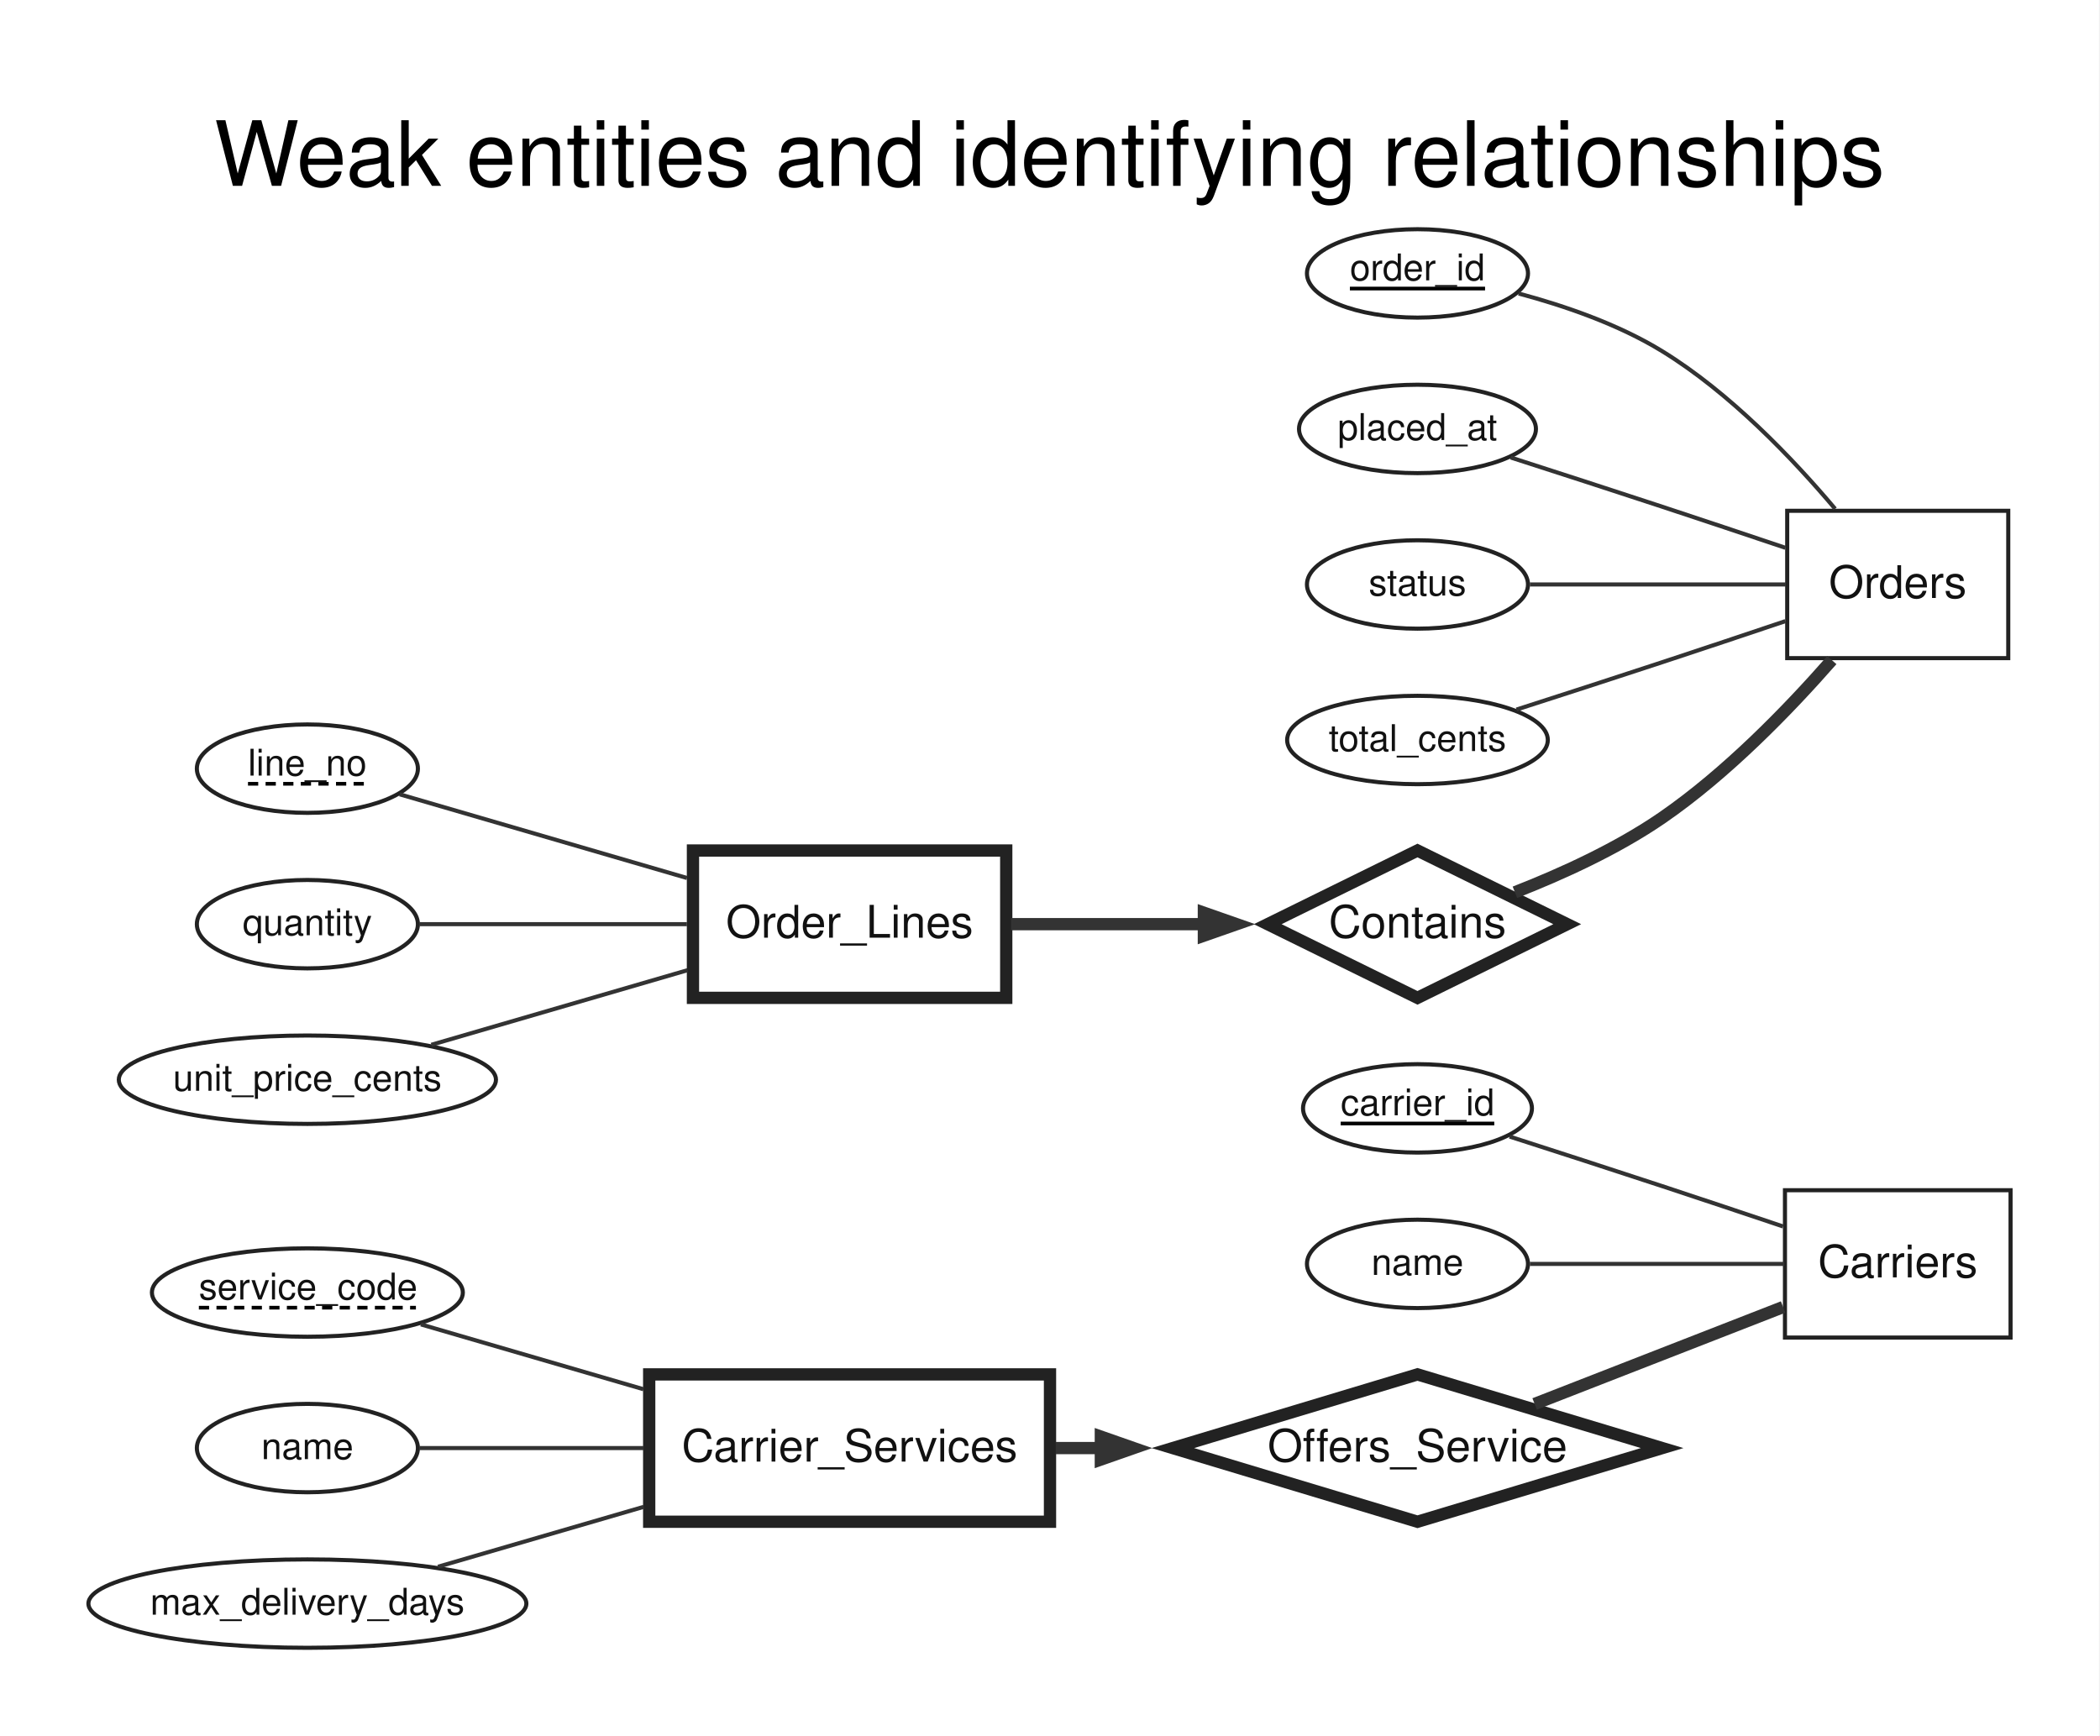
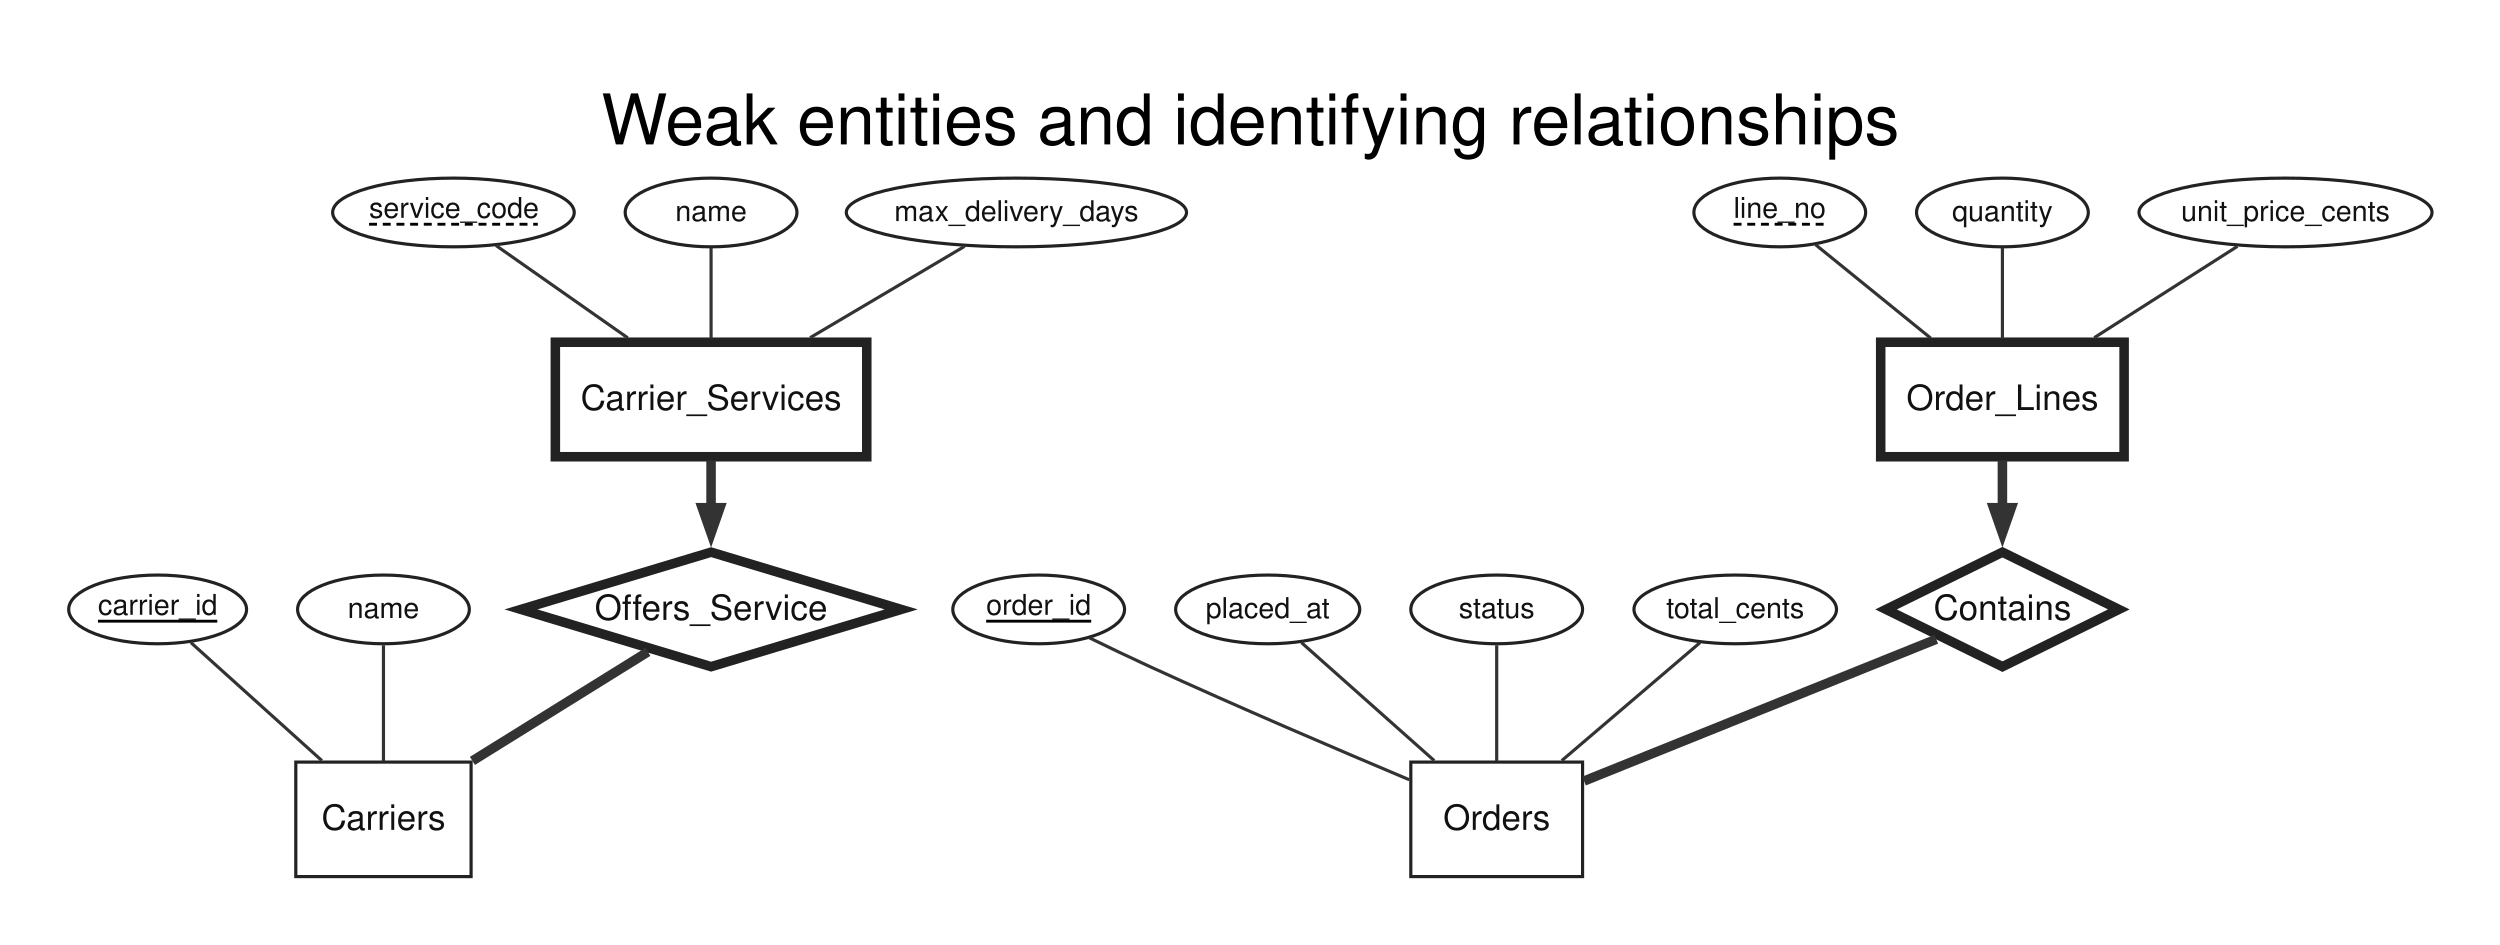
- <svg xmlns="http://www.w3.org/2000/svg" width="513pt" height="424pt" viewBox="0.00 0.00 513.00 424.00">
-   <g id="graph0" class="graph" transform="scale(1 1) rotate(0) translate(21.6 402.6)">
-     <polygon fill="white" stroke="none" points="-21.6,21.6 -21.6,-402.6 491.15,-402.6 491.15,21.6 -21.6,21.6" />
-     <text xml:space="preserve" text-anchor="middle" x="234.77" y="-357.2" font-family="Helvetica,sans-Serif" font-size="22.00">Weak entities and identifying relationships</text>
+ <svg xmlns="http://www.w3.org/2000/svg" width="786pt" height="297pt" viewBox="0.00 0.00 786.00 297.00">
+   <g id="graph0" class="graph" transform="scale(1 1) rotate(0) translate(21.6 275.6)">
+     <polygon fill="white" stroke="none" points="-21.6,21.6 -21.6,-275.6 764.62,-275.6 764.62,21.6 -21.6,21.6" />
+     <text xml:space="preserve" text-anchor="middle" x="371.51" y="-230.2" font-family="Helvetica,sans-Serif" font-size="22.00">Weak entities and identifying relationships</text>
    <g id="node1" class="node">
-       <polygon fill="none" stroke="#222222" stroke-width="3" points="234.9,-66.8 136.99,-66.8 136.99,-30.8 234.9,-30.8 234.9,-66.8" />
-       <text xml:space="preserve" text-anchor="middle" x="185.94" y="-45.5" font-family="Helvetica,sans-Serif" font-size="11.00" fill="#111111">Carrier_Services</text>
+       <polygon fill="none" stroke="#222222" stroke-width="3" points="250.91,-168 153,-168 153,-132 250.91,-132 250.91,-168" />
+       <text xml:space="preserve" text-anchor="middle" x="201.96" y="-146.7" font-family="Helvetica,sans-Serif" font-size="11.00" fill="#111111">Carrier_Services</text>
    </g>
    <g id="node18" class="node">
-       <polygon fill="none" stroke="#222222" stroke-width="3" points="324.67,-66.8 264.9,-48.8 324.67,-30.8 384.44,-48.8 324.67,-66.8" />
-       <text xml:space="preserve" text-anchor="middle" x="324.67" y="-45.5" font-family="Helvetica,sans-Serif" font-size="11.00" fill="#111111">Offers_Service</text>
+       <polygon fill="none" stroke="#222222" stroke-width="3" points="201.96,-102 142.19,-84 201.96,-66 261.73,-84 201.96,-102" />
+       <text xml:space="preserve" text-anchor="middle" x="201.96" y="-80.7" font-family="Helvetica,sans-Serif" font-size="11.00" fill="#111111">Offers_Service</text>
    </g>
    <g id="edge15" class="edge">
-       <path fill="none" stroke="#333333" stroke-width="3" d="M236.3,-48.8C240.01,-48.8 243.79,-48.8 247.61,-48.8" />
-       <polygon fill="#333333" stroke="#333333" stroke-width="3" points="247.32,-51.6 255.32,-48.8 247.32,-46 247.32,-51.6" />
+       <path fill="none" stroke="#333333" stroke-width="3" d="M201.96,-130.83C201.96,-126.14 201.96,-120.96 201.96,-115.82" />
+       <polygon fill="#333333" stroke="#333333" stroke-width="3" points="204.76,-115.98 201.96,-107.98 199.16,-115.98 204.76,-115.98" />
    </g>
    <g id="node2" class="node">
-       <ellipse fill="none" stroke="#222222" cx="53.49" cy="-86.8" rx="37.98" ry="10.8" />
-       <text xml:space="preserve" text-anchor="start" x="26.98" y="-85.1" font-family="Helvetica,sans-Serif" font-size="9.00" fill="#111111">service_code</text>
-       <line x1="26.98" y1="-83.10" x2="80.00" y2="-83.10" stroke="black" stroke-width="0.9" stroke-dasharray="2.5,1.8" />
+       <ellipse fill="none" stroke="#222222" cx="120.96" cy="-208.8" rx="37.98" ry="10.8" />
+       <text xml:space="preserve" text-anchor="start" x="94.44" y="-207.1" font-family="Helvetica,sans-Serif" font-size="9.00" fill="#111111">service_code</text>
+       <line x1="94.44" y1="-205.10" x2="147.48" y2="-205.10" stroke="black" stroke-width="0.9" stroke-dasharray="2.5,1.8" />
    </g>
    <g id="edge1" class="edge">
-       <path fill="none" stroke="#333333" d="M81.21,-79.02C96.86,-74.46 117.12,-68.56 135.58,-63.18" />
+       <path fill="none" stroke="#333333" d="M134.33,-198.42C145.57,-190.54 161.95,-179.05 175.78,-169.36" />
    </g>
    <g id="node3" class="node">
-       <ellipse fill="none" stroke="#222222" cx="53.49" cy="-48.8" rx="27" ry="10.8" />
-       <text xml:space="preserve" text-anchor="middle" x="53.49" y="-46.1" font-family="Helvetica,sans-Serif" font-size="9.00" fill="#111111">name</text>
+       <ellipse fill="none" stroke="#222222" cx="201.96" cy="-208.8" rx="27" ry="10.8" />
+       <text xml:space="preserve" text-anchor="middle" x="201.96" y="-206.1" font-family="Helvetica,sans-Serif" font-size="9.00" fill="#111111">name</text>
    </g>
    <g id="edge2" class="edge">
-       <path fill="none" stroke="#333333" d="M80.89,-48.8C96.6,-48.8 117.03,-48.8 135.63,-48.8" />
+       <path fill="none" stroke="#333333" d="M201.96,-197.65C201.96,-189.73 201.96,-178.54 201.96,-169.1" />
    </g>
    <g id="node4" class="node">
-       <ellipse fill="none" stroke="#222222" cx="53.49" cy="-10.8" rx="53.49" ry="10.8" />
-       <text xml:space="preserve" text-anchor="middle" x="53.49" y="-8.1" font-family="Helvetica,sans-Serif" font-size="9.00" fill="#111111">max_delivery_days</text>
+       <ellipse fill="none" stroke="#222222" cx="297.96" cy="-208.8" rx="53.49" ry="10.8" />
+       <text xml:space="preserve" text-anchor="middle" x="297.96" y="-206.1" font-family="Helvetica,sans-Serif" font-size="9.00" fill="#111111">max_delivery_days</text>
    </g>
    <g id="edge3" class="edge">
-       <path fill="none" stroke="#333333" d="M85.41,-19.81C100.4,-24.17 118.78,-29.53 135.64,-34.44" />
+       <path fill="none" stroke="#333333" d="M281.67,-198.16C268.41,-190.32 249.29,-179 233.1,-169.43" />
    </g>
    <g id="node5" class="node">
-       <polygon fill="none" stroke="#222222" points="469.55,-111.8 414.44,-111.8 414.44,-75.8 469.55,-75.8 469.55,-111.8" />
-       <text xml:space="preserve" text-anchor="middle" x="441.99" y="-90.5" font-family="Helvetica,sans-Serif" font-size="11.00" fill="#111111">Carriers</text>
+       <polygon fill="none" stroke="#222222" points="126.51,-36 71.4,-36 71.4,0 126.51,0 126.51,-36" />
+       <text xml:space="preserve" text-anchor="middle" x="98.96" y="-14.7" font-family="Helvetica,sans-Serif" font-size="11.00" fill="#111111">Carriers</text>
    </g>
    <g id="node6" class="node">
-       <ellipse fill="none" stroke="#222222" cx="324.67" cy="-131.8" rx="27.96" ry="10.8" />
-       <text xml:space="preserve" text-anchor="start" x="305.91" y="-130.1" font-family="Helvetica,sans-Serif" font-size="9.00" fill="#111111">carrier_id</text>
-       <line x1="305.91" y1="-128.10" x2="343.43" y2="-128.10" stroke="black" stroke-width="0.9" />
+       <ellipse fill="none" stroke="#222222" cx="27.96" cy="-84" rx="27.96" ry="10.8" />
+       <text xml:space="preserve" text-anchor="start" x="9.2" y="-82.3" font-family="Helvetica,sans-Serif" font-size="9.00" fill="#111111">carrier_id</text>
+       <line x1="9.20" y1="-80.30" x2="46.72" y2="-80.30" stroke="black" stroke-width="0.9" />
    </g>
    <g id="edge4" class="edge">
-       <path fill="none" stroke="#333333" d="M347.18,-124.91C358.31,-121.33 372.11,-116.86 384.44,-112.8 394.08,-109.62 404.62,-106.09 413.97,-102.95" />
+       <path fill="none" stroke="#333333" d="M38.43,-73.56C49.23,-63.82 66.32,-48.42 79.59,-36.46" />
    </g>
    <g id="node7" class="node">
-       <ellipse fill="none" stroke="#222222" cx="324.67" cy="-93.8" rx="27" ry="10.8" />
-       <text xml:space="preserve" text-anchor="middle" x="324.67" y="-91.1" font-family="Helvetica,sans-Serif" font-size="9.00" fill="#111111">name</text>
+       <ellipse fill="none" stroke="#222222" cx="98.96" cy="-84" rx="27" ry="10.8" />
+       <text xml:space="preserve" text-anchor="middle" x="98.96" y="-81.3" font-family="Helvetica,sans-Serif" font-size="9.00" fill="#111111">name</text>
    </g>
    <g id="edge5" class="edge">
-       <path fill="none" stroke="#333333" d="M352.13,-93.8C370.75,-93.8 395.58,-93.8 414.26,-93.8" />
+       <path fill="none" stroke="#333333" d="M98.96,-72.72C98.96,-62.89 98.96,-47.9 98.96,-36.25" />
    </g>
    <g id="node8" class="node">
-       <polygon fill="none" stroke="#222222" stroke-width="3" points="224.21,-194.8 147.68,-194.8 147.68,-158.8 224.21,-158.8 224.21,-194.8" />
-       <text xml:space="preserve" text-anchor="middle" x="185.94" y="-173.5" font-family="Helvetica,sans-Serif" font-size="11.00" fill="#111111">Order_Lines</text>
+       <polygon fill="none" stroke="#222222" stroke-width="3" points="646.22,-168 569.69,-168 569.69,-132 646.22,-132 646.22,-168" />
+       <text xml:space="preserve" text-anchor="middle" x="607.96" y="-146.7" font-family="Helvetica,sans-Serif" font-size="11.00" fill="#111111">Order_Lines</text>
    </g>
    <g id="node17" class="node">
-       <polygon fill="none" stroke="#222222" stroke-width="3" points="324.67,-194.8 288.08,-176.8 324.67,-158.8 361.25,-176.8 324.67,-194.8" />
-       <text xml:space="preserve" text-anchor="middle" x="324.67" y="-173.5" font-family="Helvetica,sans-Serif" font-size="11.00" fill="#111111">Contains</text>
+       <polygon fill="none" stroke="#222222" stroke-width="3" points="607.96,-102 571.37,-84 607.96,-66 644.55,-84 607.96,-102" />
+       <text xml:space="preserve" text-anchor="middle" x="607.96" y="-80.7" font-family="Helvetica,sans-Serif" font-size="11.00" fill="#111111">Contains</text>
    </g>
    <g id="edge13" class="edge">
-       <path fill="none" stroke="#333333" stroke-width="3" d="M225.39,-176.8C240.1,-176.8 257.11,-176.8 272.8,-176.8" />
-       <polygon fill="#333333" stroke="#333333" stroke-width="3" points="272.49,-179.6 280.49,-176.8 272.49,-174 272.49,-179.6" />
+       <path fill="none" stroke="#333333" stroke-width="3" d="M607.96,-130.83C607.96,-126.14 607.96,-120.96 607.96,-115.82" />
+       <polygon fill="#333333" stroke="#333333" stroke-width="3" points="610.76,-115.98 607.96,-107.98 605.16,-115.98 610.76,-115.98" />
    </g>
    <g id="node9" class="node">
-       <ellipse fill="none" stroke="#222222" cx="53.49" cy="-214.8" rx="27" ry="10.8" />
-       <text xml:space="preserve" text-anchor="start" x="38.98" y="-213.1" font-family="Helvetica,sans-Serif" font-size="9.00" fill="#111111">line_no</text>
-       <line x1="38.98" y1="-211.10" x2="68.00" y2="-211.10" stroke="black" stroke-width="0.9" stroke-dasharray="2.5,1.8" />
+       <ellipse fill="none" stroke="#222222" cx="537.96" cy="-208.8" rx="27" ry="10.8" />
+       <text xml:space="preserve" text-anchor="start" x="523.44" y="-207.1" font-family="Helvetica,sans-Serif" font-size="9.00" fill="#111111">line_no</text>
+       <line x1="523.44" y1="-205.10" x2="552.48" y2="-205.10" stroke="black" stroke-width="0.9" stroke-dasharray="2.5,1.8" />
    </g>
    <g id="edge6" class="edge">
-       <path fill="none" stroke="#333333" d="M76.04,-208.53C95.07,-202.98 123.28,-194.76 146.23,-188.08" />
+       <path fill="none" stroke="#333333" d="M549.2,-198.67C558.94,-190.77 573.33,-179.1 585.43,-169.28" />
    </g>
    <g id="node10" class="node">
-       <ellipse fill="none" stroke="#222222" cx="53.49" cy="-176.8" rx="27" ry="10.8" />
-       <text xml:space="preserve" text-anchor="middle" x="53.49" y="-174.1" font-family="Helvetica,sans-Serif" font-size="9.00" fill="#111111">quantity</text>
+       <ellipse fill="none" stroke="#222222" cx="607.96" cy="-208.8" rx="27" ry="10.8" />
+       <text xml:space="preserve" text-anchor="middle" x="607.96" y="-206.1" font-family="Helvetica,sans-Serif" font-size="9.00" fill="#111111">quantity</text>
    </g>
    <g id="edge7" class="edge">
-       <path fill="none" stroke="#333333" d="M80.89,-176.8C99.65,-176.8 125.15,-176.8 146.21,-176.8" />
+       <path fill="none" stroke="#333333" d="M607.96,-197.65C607.96,-189.73 607.96,-178.54 607.96,-169.1" />
    </g>
    <g id="node11" class="node">
-       <ellipse fill="none" stroke="#222222" cx="53.49" cy="-138.8" rx="46.07" ry="10.8" />
-       <text xml:space="preserve" text-anchor="middle" x="53.49" y="-136.1" font-family="Helvetica,sans-Serif" font-size="9.00" fill="#111111">unit_price_cents</text>
+       <ellipse fill="none" stroke="#222222" cx="696.96" cy="-208.8" rx="46.07" ry="10.8" />
+       <text xml:space="preserve" text-anchor="middle" x="696.96" y="-206.1" font-family="Helvetica,sans-Serif" font-size="9.00" fill="#111111">unit_price_cents</text>
    </g>
    <g id="edge8" class="edge">
-       <path fill="none" stroke="#333333" d="M83.77,-147.33C102.25,-152.71 126.33,-159.72 146.36,-165.56" />
+       <path fill="none" stroke="#333333" d="M681.86,-198.16C669.56,-190.32 651.84,-179 636.83,-169.43" />
    </g>
    <g id="node12" class="node">
-       <polygon fill="none" stroke="#222222" points="468.99,-277.8 414.99,-277.8 414.99,-241.8 468.99,-241.8 468.99,-277.8" />
-       <text xml:space="preserve" text-anchor="middle" x="441.99" y="-256.5" font-family="Helvetica,sans-Serif" font-size="11.00" fill="#111111">Orders</text>
+       <polygon fill="none" stroke="#222222" points="475.96,-36 421.96,-36 421.96,0 475.96,0 475.96,-36" />
+       <text xml:space="preserve" text-anchor="middle" x="448.96" y="-14.7" font-family="Helvetica,sans-Serif" font-size="11.00" fill="#111111">Orders</text>
    </g>
    <g id="node13" class="node">
-       <ellipse fill="none" stroke="#222222" cx="324.67" cy="-335.8" rx="27" ry="10.8" />
-       <text xml:space="preserve" text-anchor="start" x="308.16" y="-334.1" font-family="Helvetica,sans-Serif" font-size="9.00" fill="#111111">order_id</text>
-       <line x1="308.16" y1="-332.10" x2="341.18" y2="-332.10" stroke="black" stroke-width="0.9" />
+       <ellipse fill="none" stroke="#222222" cx="304.96" cy="-84" rx="27" ry="10.8" />
+       <text xml:space="preserve" text-anchor="start" x="288.45" y="-82.3" font-family="Helvetica,sans-Serif" font-size="9.00" fill="#111111">order_id</text>
+       <line x1="288.45" y1="-80.30" x2="321.47" y2="-80.30" stroke="black" stroke-width="0.9" />
    </g>
    <g id="edge9" class="edge">
-       <path fill="none" stroke="#333333" d="M349.38,-330.89C360.55,-327.9 373.75,-323.37 384.44,-316.8 400.95,-306.66 416.2,-290.72 426.7,-278.28" />
+       <path fill="none" stroke="#333333" d="M320.92,-75.06C326.86,-72.15 333.69,-68.87 339.96,-66 367.5,-53.38 399.35,-39.76 421.48,-30.44" />
    </g>
    <g id="node14" class="node">
-       <ellipse fill="none" stroke="#222222" cx="324.67" cy="-297.8" rx="28.94" ry="10.8" />
-       <text xml:space="preserve" text-anchor="middle" x="324.67" y="-295.1" font-family="Helvetica,sans-Serif" font-size="9.00" fill="#111111">placed_at</text>
+       <ellipse fill="none" stroke="#222222" cx="376.96" cy="-84" rx="28.94" ry="10.8" />
+       <text xml:space="preserve" text-anchor="middle" x="376.96" y="-81.3" font-family="Helvetica,sans-Serif" font-size="9.00" fill="#111111">placed_at</text>
    </g>
    <g id="edge10" class="edge">
-       <path fill="none" stroke="#333333" d="M347.46,-290.82C358.54,-287.25 372.22,-282.83 384.44,-278.8 394.27,-275.56 405.06,-271.95 414.54,-268.76" />
+       <path fill="none" stroke="#333333" d="M387.58,-73.56C398.53,-63.82 415.86,-48.42 429.32,-36.46" />
    </g>
    <g id="node15" class="node">
-       <ellipse fill="none" stroke="#222222" cx="324.67" cy="-259.8" rx="27" ry="10.8" />
-       <text xml:space="preserve" text-anchor="middle" x="324.67" y="-257.1" font-family="Helvetica,sans-Serif" font-size="9.00" fill="#111111">status</text>
+       <ellipse fill="none" stroke="#222222" cx="448.96" cy="-84" rx="27" ry="10.8" />
+       <text xml:space="preserve" text-anchor="middle" x="448.96" y="-81.3" font-family="Helvetica,sans-Serif" font-size="9.00" fill="#111111">status</text>
    </g>
    <g id="edge11" class="edge">
-       <path fill="none" stroke="#333333" d="M352.13,-259.8C370.88,-259.8 395.93,-259.8 414.66,-259.8" />
+       <path fill="none" stroke="#333333" d="M448.96,-72.72C448.96,-62.89 448.96,-47.9 448.96,-36.25" />
    </g>
    <g id="node16" class="node">
-       <ellipse fill="none" stroke="#222222" cx="324.67" cy="-221.8" rx="31.84" ry="10.8" />
-       <text xml:space="preserve" text-anchor="middle" x="324.67" y="-219.1" font-family="Helvetica,sans-Serif" font-size="9.00" fill="#111111">total_cents</text>
+       <ellipse fill="none" stroke="#222222" cx="523.96" cy="-84" rx="31.84" ry="10.8" />
+       <text xml:space="preserve" text-anchor="middle" x="523.96" y="-81.3" font-family="Helvetica,sans-Serif" font-size="9.00" fill="#111111">total_cents</text>
    </g>
    <g id="edge12" class="edge">
-       <path fill="none" stroke="#333333" d="M348.85,-229.23C359.68,-232.71 372.72,-236.94 384.44,-240.8 394.27,-244.04 405.06,-247.65 414.54,-250.84" />
+       <path fill="none" stroke="#333333" d="M512.89,-73.56C501.48,-63.82 483.43,-48.42 469.41,-36.46" />
    </g>
    <g id="edge14" class="edge">
-       <path fill="none" stroke="#333333" stroke-width="3" d="M348.47,-184.59C359.81,-189.02 373.41,-195.21 384.44,-202.8 400.17,-213.63 415.26,-229.19 425.89,-241.32" />
+       <path fill="none" stroke="#333333" stroke-width="3" d="M587.17,-74.63C558.8,-63.21 507.9,-42.73 476.42,-30.05" />
    </g>
    <g id="edge16" class="edge">
-       <path fill="none" stroke="#333333" stroke-width="3" d="M353.29,-59.58C371.68,-66.76 395.73,-76.14 413.99,-83.26" />
+       <path fill="none" stroke="#333333" stroke-width="3" d="M182.1,-70.66C166.43,-60.93 144.39,-47.23 126.93,-36.38" />
    </g>
  </g>
</svg>
